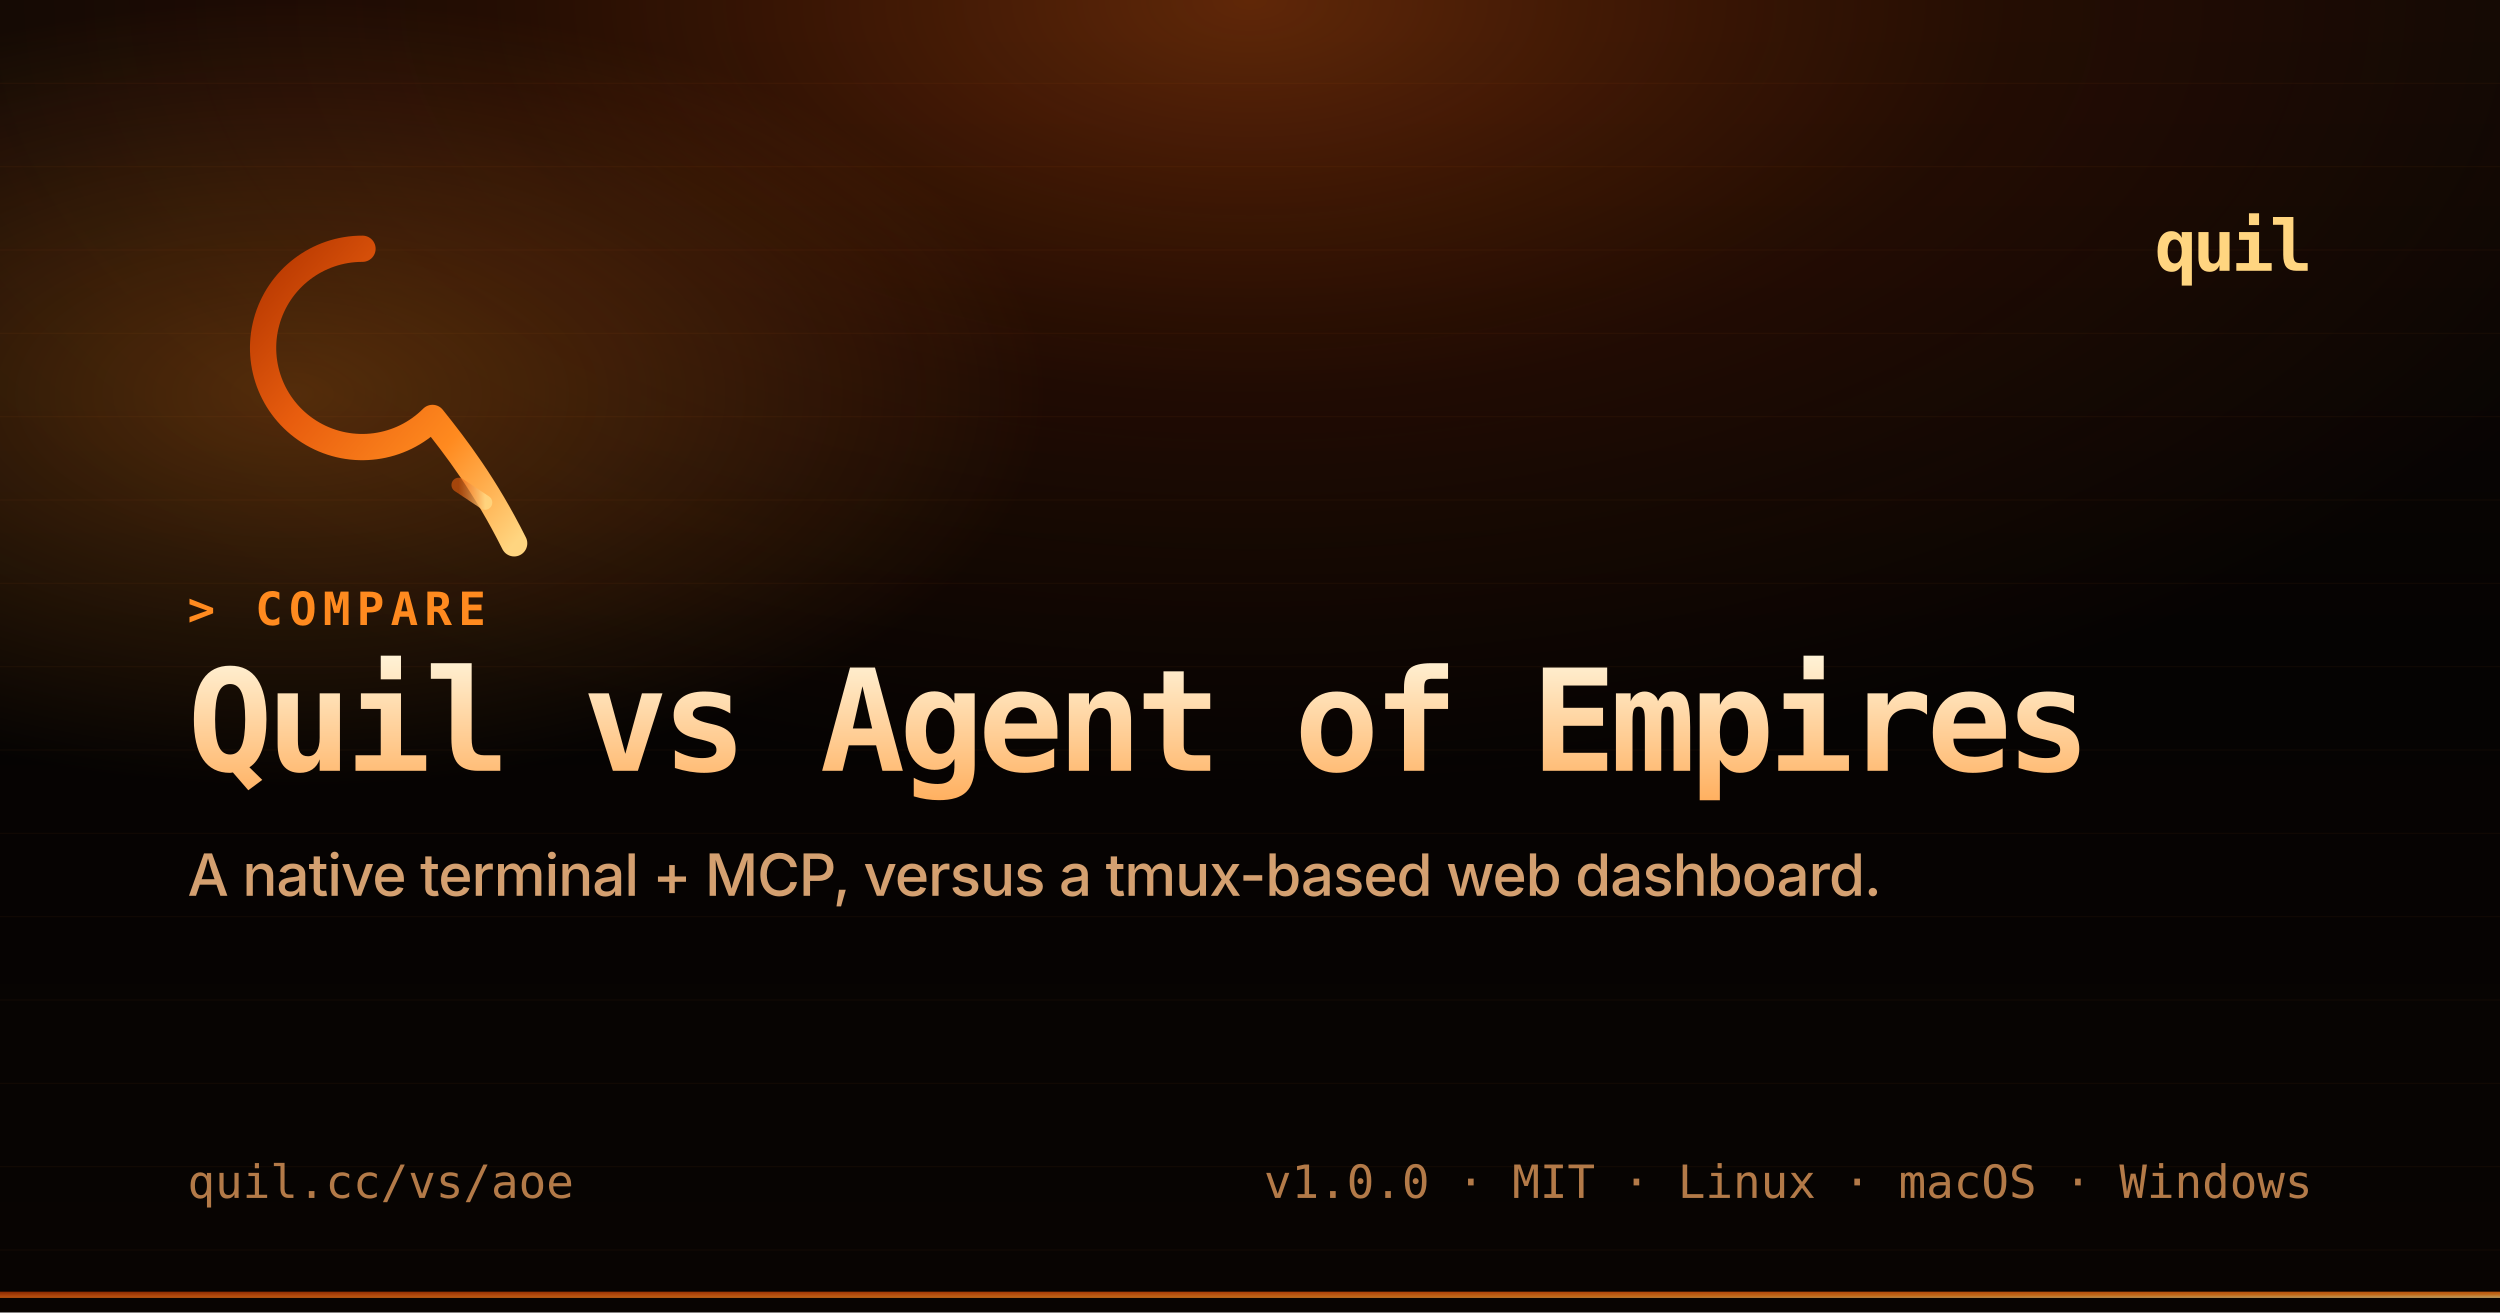
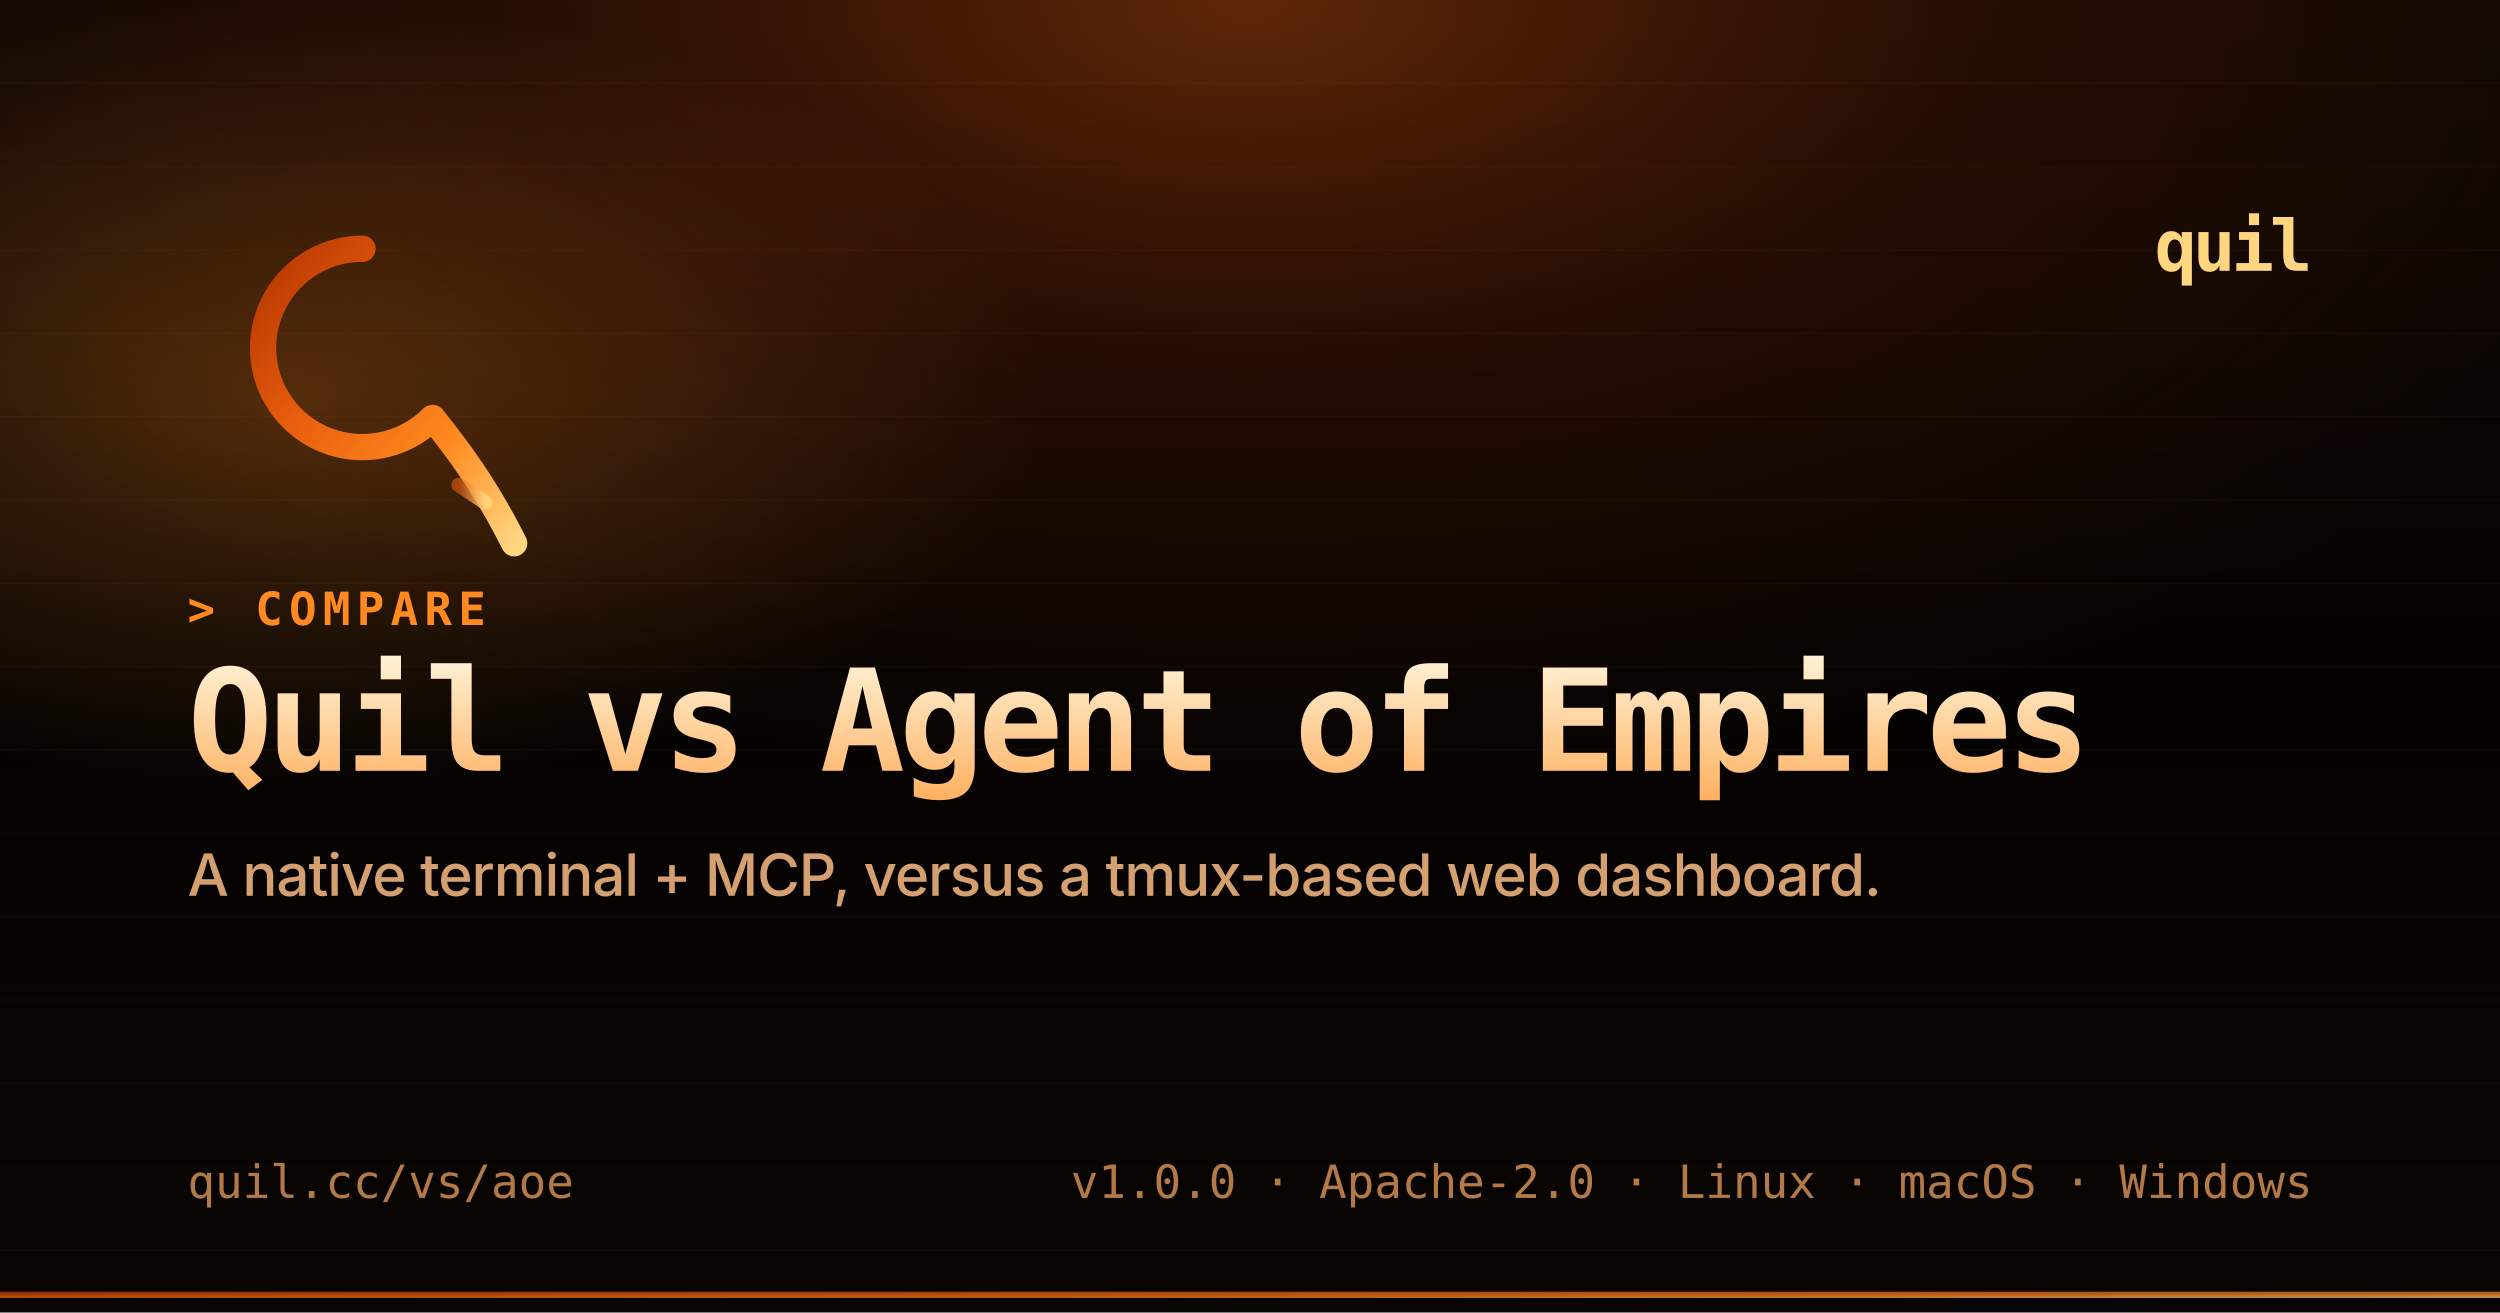
<svg xmlns="http://www.w3.org/2000/svg" viewBox="0 0 1200 630" width="1200" height="630" role="img" aria-label="Quil — Quil vs Agent of Empires">
  <defs>
    <linearGradient id="bg" x1="0%" y1="0%" x2="0%" y2="100%">
      <stop offset="0%" stop-color="#0D0704" />
      <stop offset="50%" stop-color="#050302" />
      <stop offset="100%" stop-color="#080402" />
    </linearGradient>
    <radialGradient id="glowEmber" cx="50%" cy="0%" r="60%">
      <stop offset="0%" stop-color="#E85D0E" stop-opacity="0.38" />
      <stop offset="50%" stop-color="#B33500" stop-opacity="0.14" />
      <stop offset="100%" stop-color="#B33500" stop-opacity="0" />
    </radialGradient>
    <radialGradient id="glowBrand" cx="12%" cy="30%" r="30%">
      <stop offset="0%" stop-color="#FF8A1F" stop-opacity="0.28" />
      <stop offset="100%" stop-color="#FF8A1F" stop-opacity="0" />
    </radialGradient>
    <linearGradient id="ogStroke" x1="0%" y1="0%" x2="100%" y2="100%">
      <stop offset="0%" stop-color="#B33500" />
      <stop offset="35%" stop-color="#E85D0E" />
      <stop offset="70%" stop-color="#FF8A1F" />
      <stop offset="100%" stop-color="#FFD580" />
    </linearGradient>
    <linearGradient id="ogBarb" x1="0%" y1="0%" x2="100%" y2="0%">
      <stop offset="0%" stop-color="#E85D0E" stop-opacity="0.6" />
      <stop offset="100%" stop-color="#FFD580" stop-opacity="0.9" />
    </linearGradient>
    <linearGradient id="ogTitle" x1="0%" y1="0%" x2="0%" y2="100%">
      <stop offset="0%" stop-color="#FFF2D6" />
      <stop offset="100%" stop-color="#FFB060" />
    </linearGradient>
  </defs>
  <rect x="0" y="0" width="1200" height="630" fill="url(#bg)" />
  <rect x="0" y="0" width="1200" height="630" fill="url(#glowEmber)" />
  <rect x="0" y="0" width="1200" height="630" fill="url(#glowBrand)" />
  <g stroke="#FF8A1F" stroke-width="0.5" stroke-opacity="0.05">
    <line x1="0" y1="40" x2="1200" y2="40" />
    <line x1="0" y1="80" x2="1200" y2="80" />
    <line x1="0" y1="120" x2="1200" y2="120" />
    <line x1="0" y1="160" x2="1200" y2="160" />
    <line x1="0" y1="200" x2="1200" y2="200" />
    <line x1="0" y1="240" x2="1200" y2="240" />
    <line x1="0" y1="280" x2="1200" y2="280" />
    <line x1="0" y1="320" x2="1200" y2="320" />
    <line x1="0" y1="360" x2="1200" y2="360" />
    <line x1="0" y1="400" x2="1200" y2="400" />
    <line x1="0" y1="440" x2="1200" y2="440" />
    <line x1="0" y1="480" x2="1200" y2="480" />
    <line x1="0" y1="520" x2="1200" y2="520" />
    <line x1="0" y1="560" x2="1200" y2="560" />
    <line x1="0" y1="600" x2="1200" y2="600" />
  </g>
  <g transform="translate(90, 90) scale(1.4)">
    <path d="M 60 21          A 34 34 0 1 0 84 79          C 92 89 102 102 112 122" fill="none" stroke="url(#ogStroke)" stroke-width="9" stroke-linecap="round" stroke-linejoin="round" />
    <path d="M 102 108 L 93 102" fill="none" stroke="url(#ogBarb)" stroke-width="5" stroke-linecap="round" />
  </g>
  <text x="1110" y="130" text-anchor="end" font-family="'JetBrains Mono', 'SF Mono', ui-monospace, monospace" font-size="34" font-weight="700" letter-spacing="-2" fill="#FFD580">quil</text>
  <text x="90" y="300" font-family="'JetBrains Mono', 'SF Mono', ui-monospace, monospace" font-size="22" font-weight="700" letter-spacing="3" fill="#FF8A1F">&gt; COMPARE</text>
  <text x="90" y="370" font-family="'JetBrains Mono', 'SF Mono', ui-monospace, monospace" font-size="68" font-weight="700" letter-spacing="-3" fill="url(#ogTitle)">Quil vs Agent of Empires</text>
  <text x="90" y="-100" font-family="'JetBrains Mono', 'SF Mono', ui-monospace, monospace" font-size="68" font-weight="700" letter-spacing="-3" fill="url(#ogTitle)" />
  <text x="90" y="430" font-family="'Inter', 'SF Pro Display', system-ui, sans-serif" font-size="28" font-weight="500" letter-spacing="-0.5" fill="#D4A070">A native terminal + MCP, versus a tmux-based web dashboard.</text>
  <g font-family="'JetBrains Mono', ui-monospace, monospace" font-size="22" fill="#B37A48">
    <text x="90" y="575">quil.cc/vs/aoe</text>
-     <text x="1110" y="575" text-anchor="end">v1.0.0  ·  MIT  ·  Linux · macOS · Windows</text>
+     <text x="1110" y="575" text-anchor="end">v1.0.0  ·  Apache-2.0  ·  Linux · macOS · Windows</text>
  </g>
  <rect x="0" y="620" width="1200" height="3" fill="url(#ogStroke)" opacity="0.75" />
</svg>
